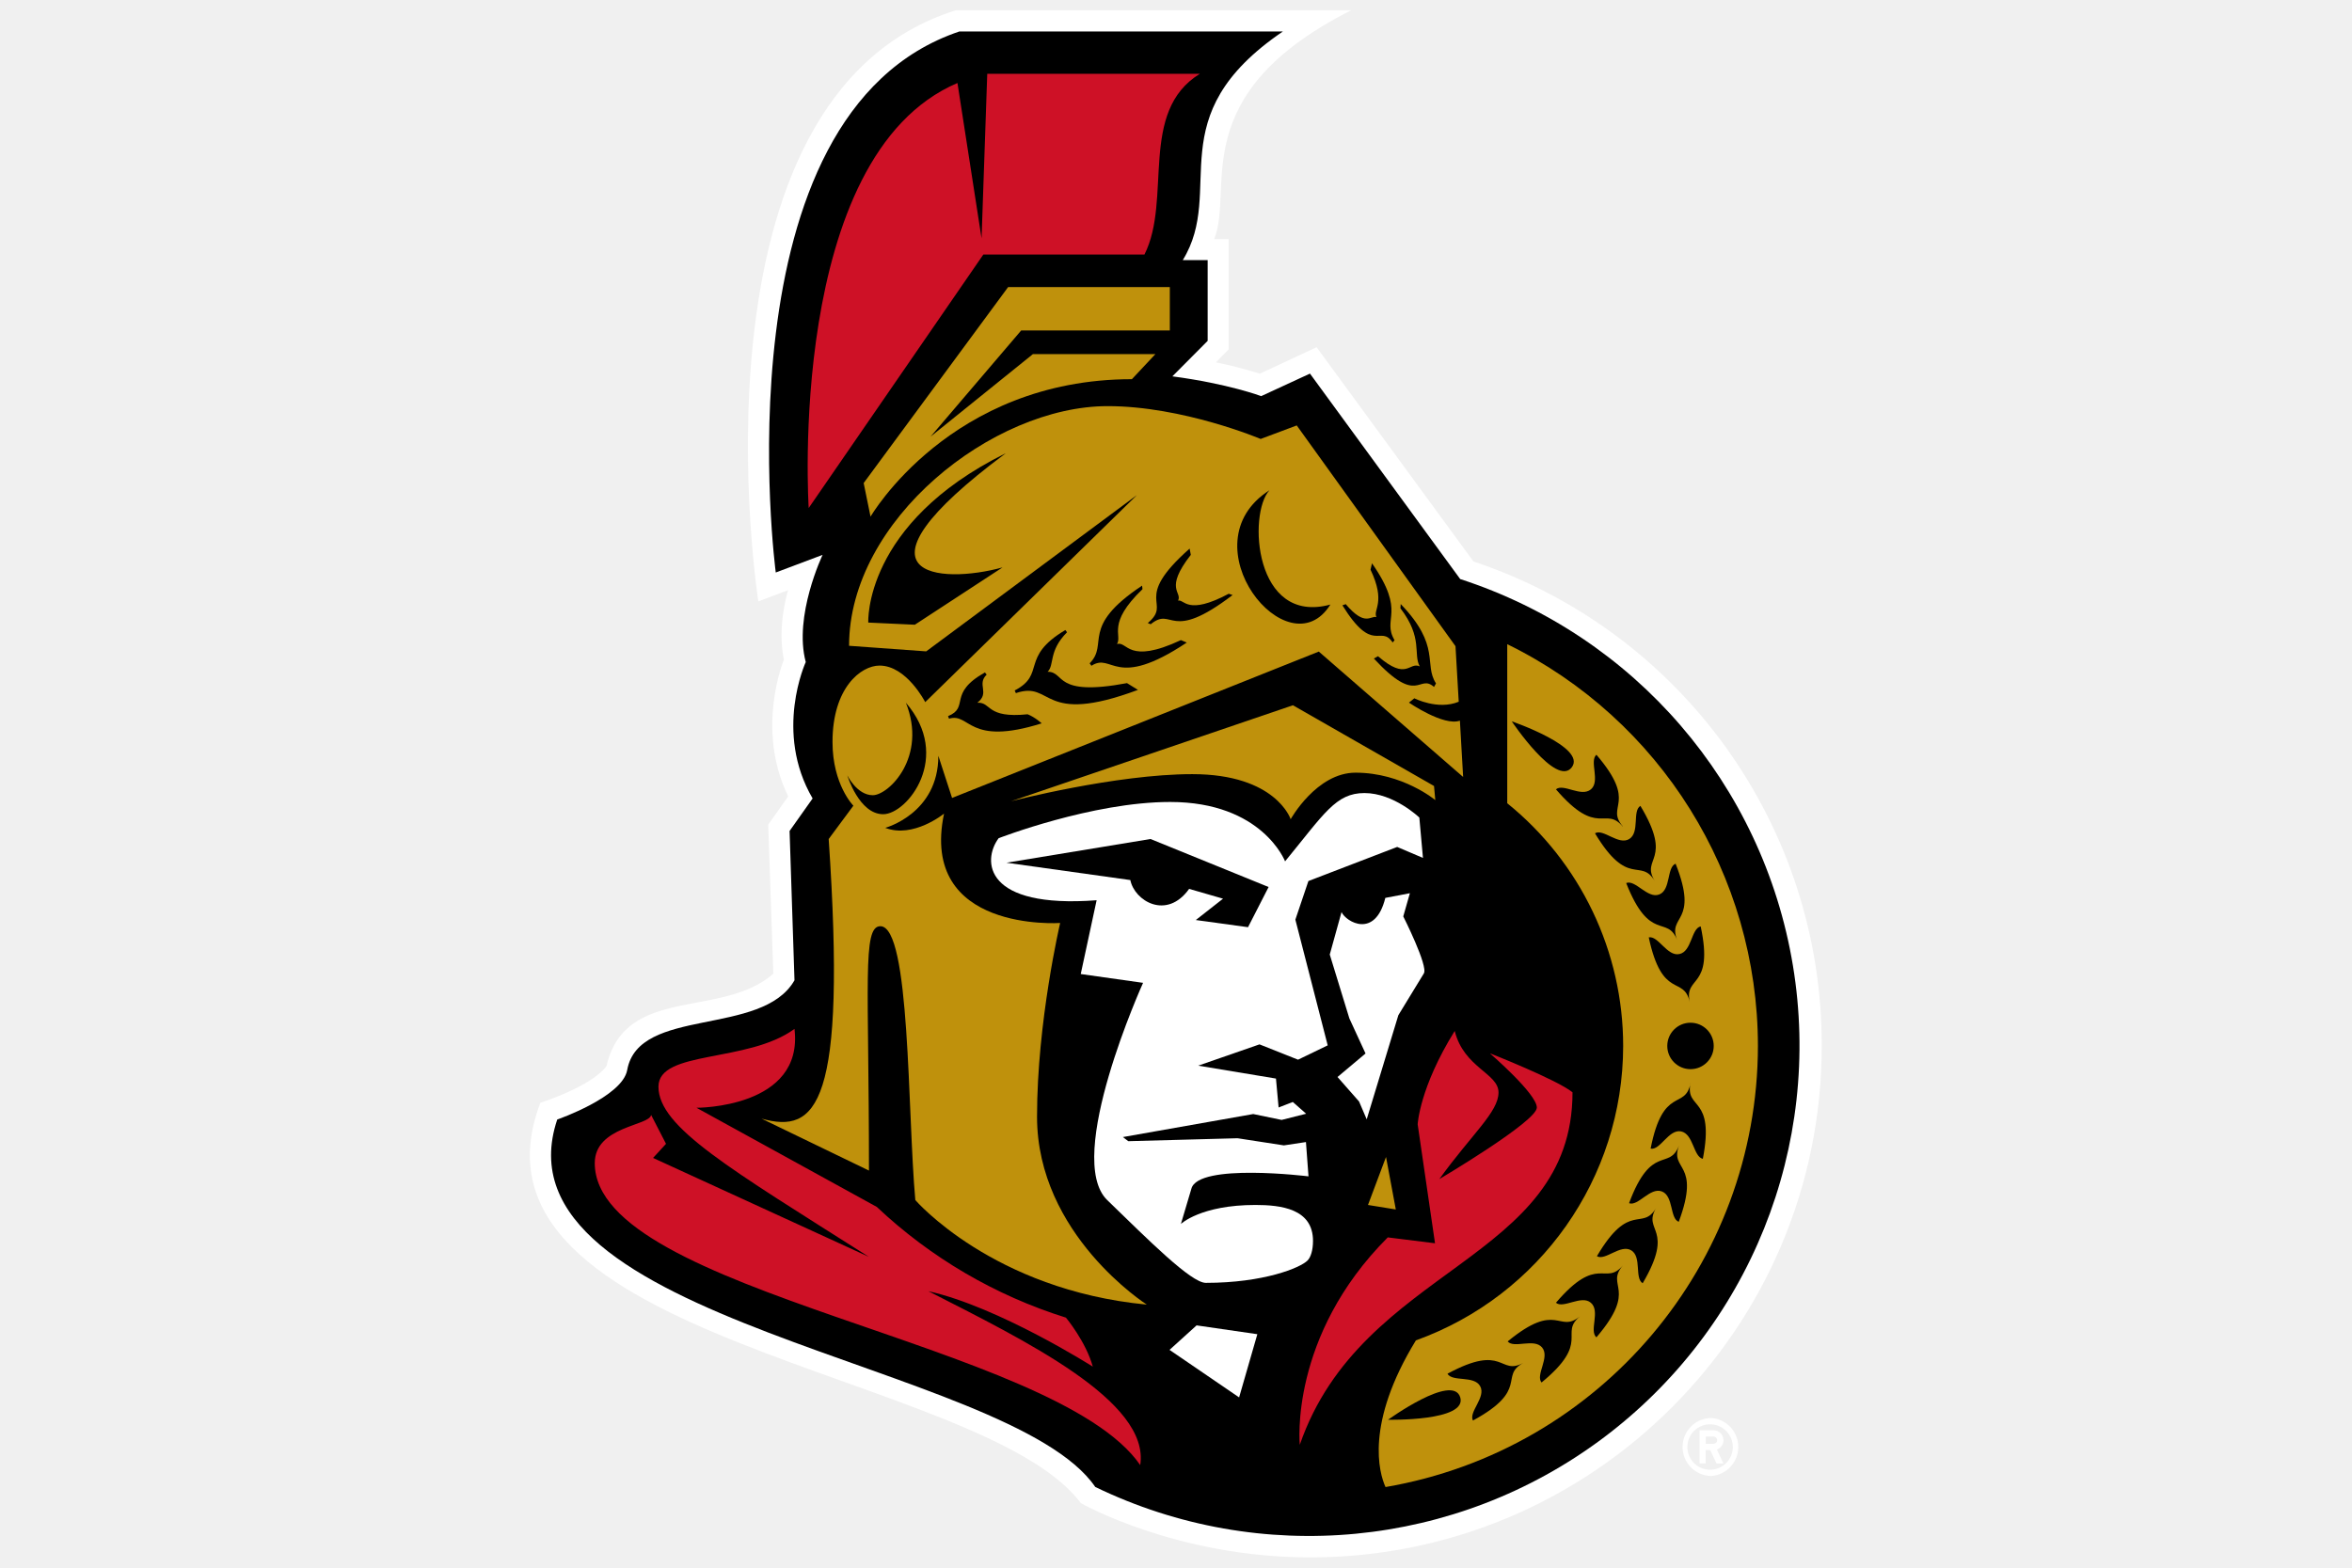
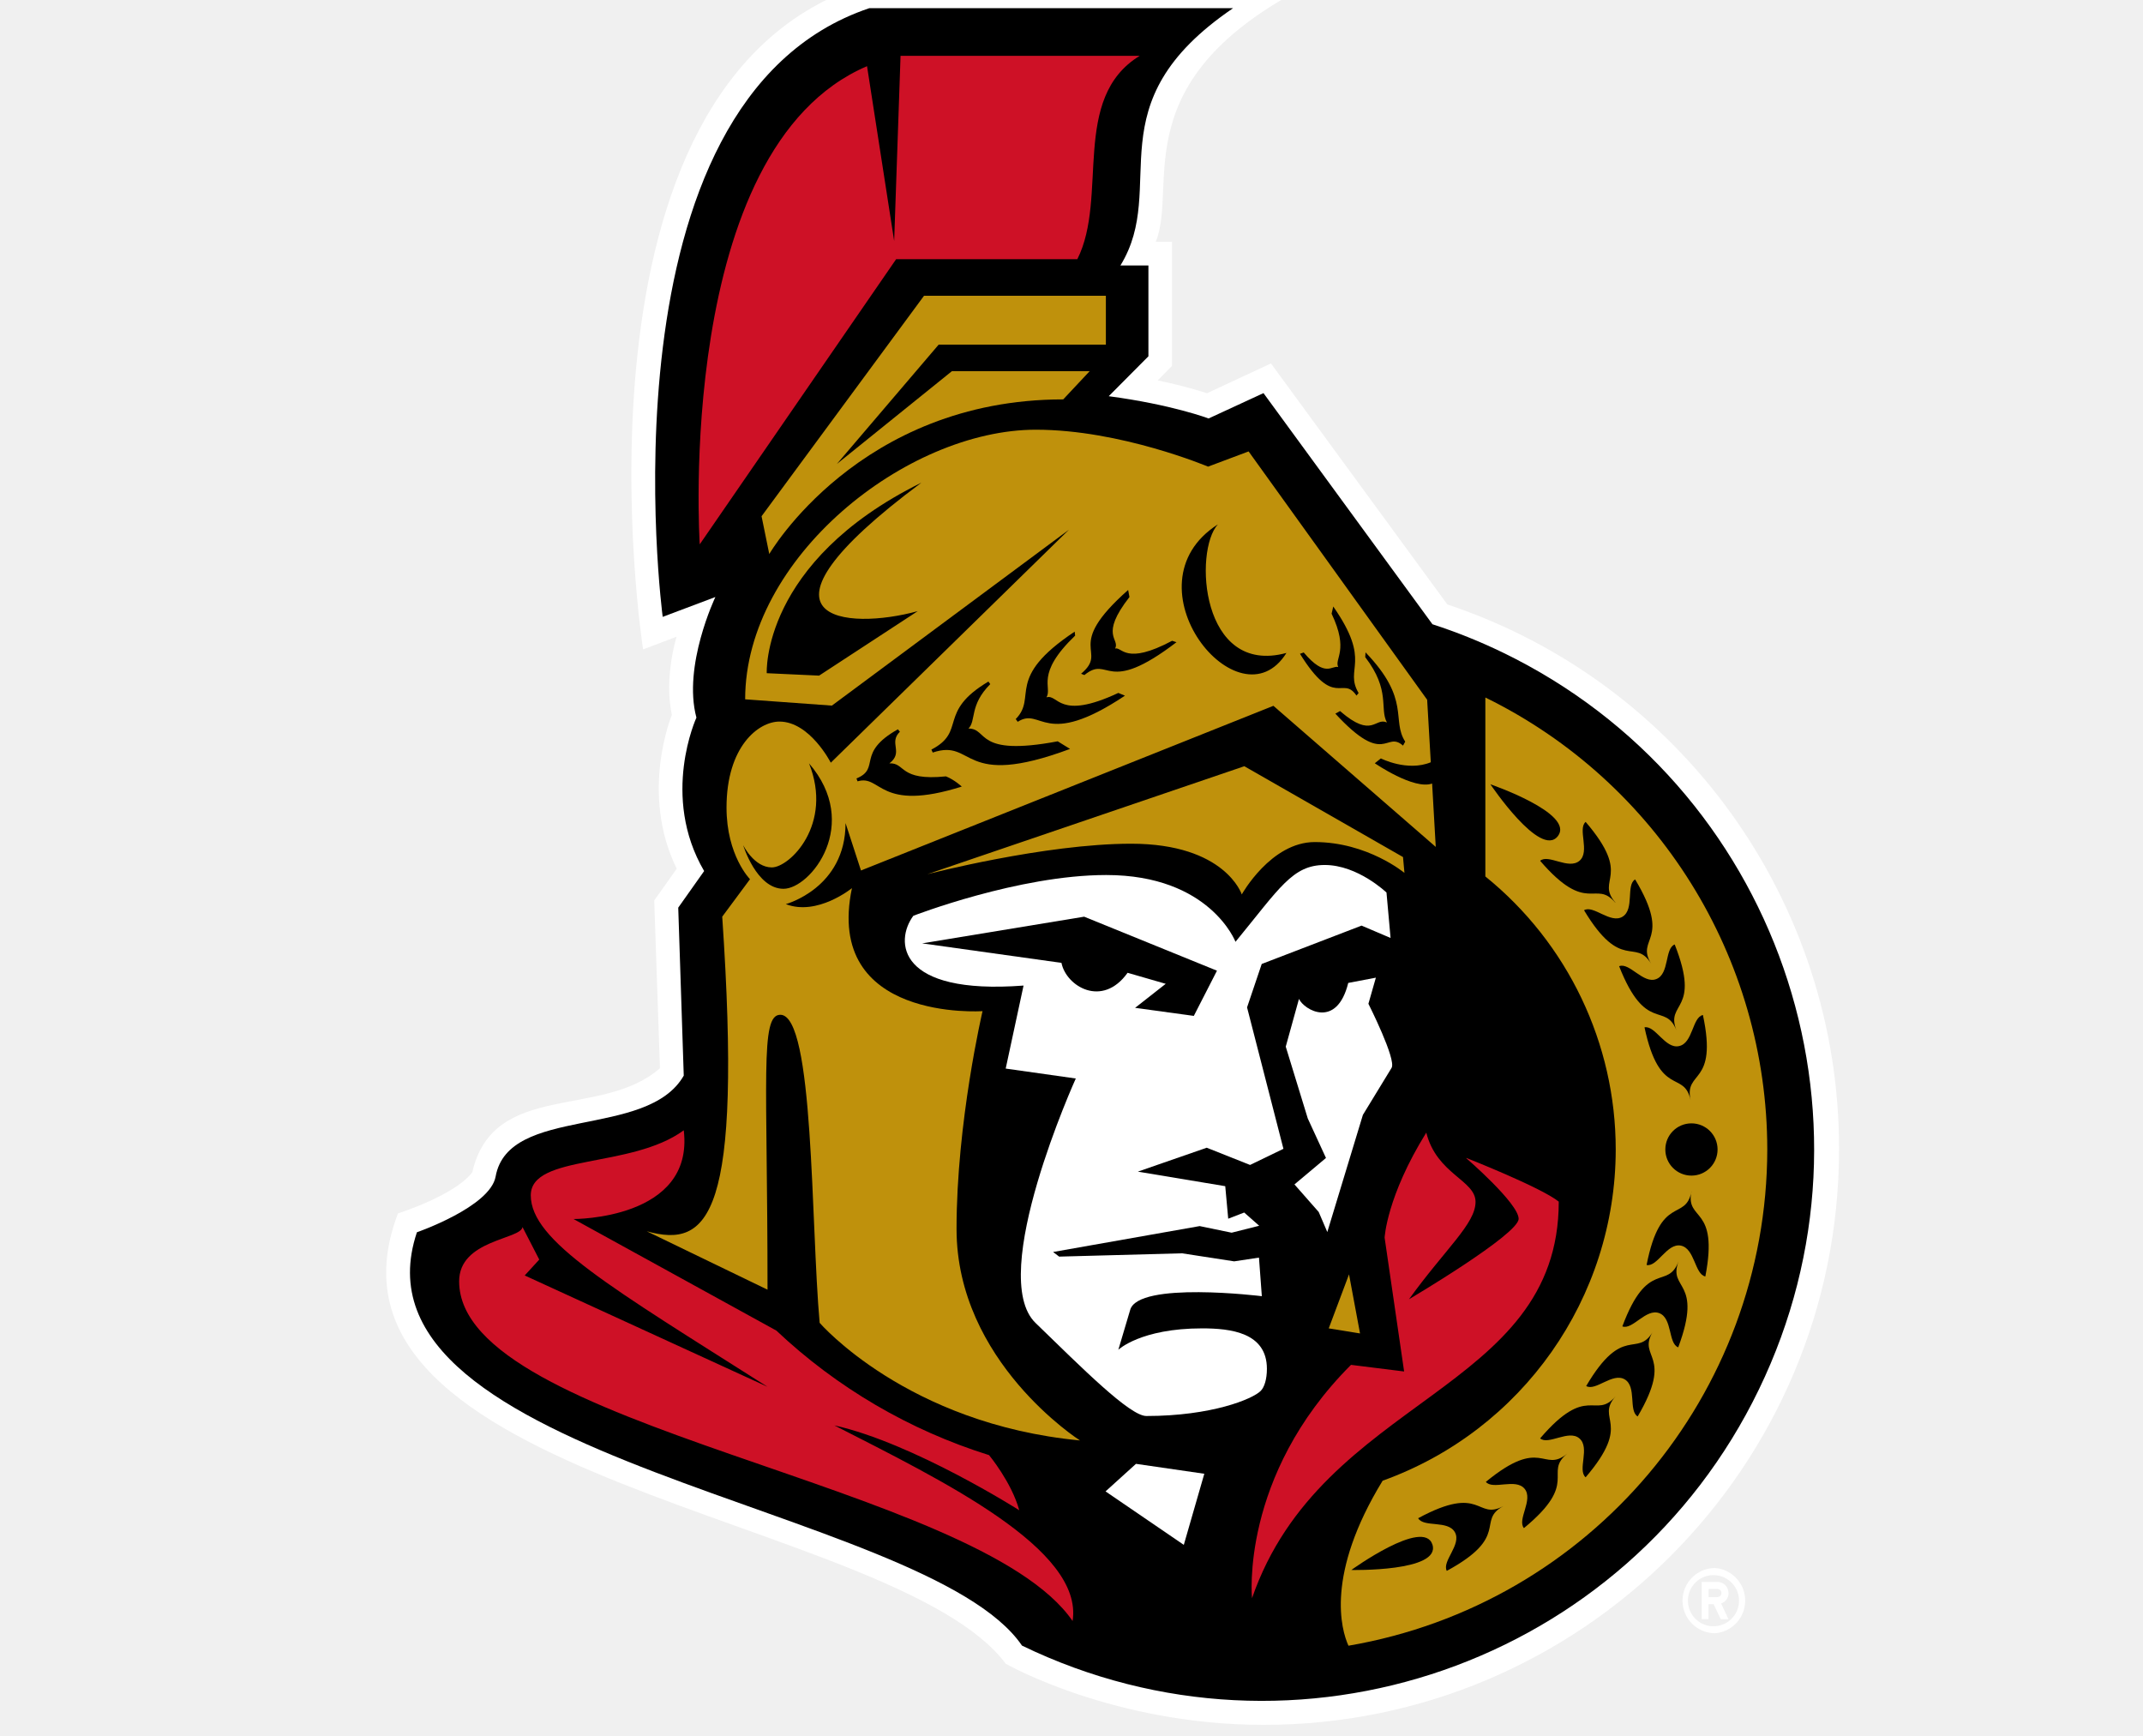
- <svg xmlns="http://www.w3.org/2000/svg" viewBox="0 0 24 16">
-   <path fill="#FFF" d="M15.035 5.73l-1.6-2.186-.58.27a4.34 4.34 0 0 0-.448-.116l.13-.132V2.44h-.147c.207-.516-.307-1.472 1.397-2.335H9.753C6.933.99 7.738 6.138 7.738 6.138l.304-.115s-.116.365-.043.71c0 0-.294.705.044 1.395l-.204.288.052 1.522c-.53.464-1.51.11-1.703.944-.158.21-.674.373-.674.373-.932 2.443 4.5 2.728 5.515 4.086 0 0 .97.554 2.34.554 2.88 0 5.22-2.34 5.22-5.22a5.2 5.2 0 0 0-3.555-4.945z" />
-   <path d="M14.9 5.91l-1.533-2.097-.498.23s-.333-.126-.906-.202l.36-.362v-.824h-.254c.443-.72-.256-1.465 1.022-2.334H9.79c-2.495.84-1.874 5.522-1.874 5.522l.478-.18s-.298.624-.172 1.094c0 0-.328.712.07 1.392l-.235.332.05 1.524c-.332.58-1.59.265-1.707.916-.05.275-.714.505-.714.505-.698 2.08 4.616 2.47 5.49 3.75A5.005 5.005 0 1 0 14.9 5.91z" />
-   <g fill="#CE1126">
-     <path d="M10.016 2.433L9.77.847c-1.752.748-1.518 4.338-1.518 4.338l1.782-2.587h1.644c.284-.563-.063-1.46.566-1.845h-2.17l-.058 1.68zM9.473 13.178c.718.16 1.678.77 1.678.77-.07-.255-.274-.5-.274-.5a4.98 4.98 0 0 1-1.93-1.13l-1.84-1.012s1.097.006 1-.805c-.476.35-1.388.214-1.388.59 0 .413.724.833 2.148 1.737l-2.203-1.01.132-.144-.152-.295c-.016.113-.575.115-.575.492 0 1.33 4.703 1.825 5.566 3.082.102-.653-1.184-1.275-2.16-1.774zM15.207 10.754s.475.41.475.55c0 .142-.995.73-.995.73.334-.462.604-.685.604-.884 0-.197-.352-.25-.447-.628-.36.58-.378.953-.378.953l.177 1.214-.482-.06c-1.01 1.01-.898 2.117-.898 2.117.635-1.837 2.783-1.863 2.783-3.598-.162-.13-.838-.396-.838-.396z" />
+ <svg xmlns="http://www.w3.org/2000/svg" version="1.1" id="Layer_1" x="0px" y="0px" width="435.031px" height="352.309px" viewBox="0 0 435.031 352.309" enable-background="new 0 0 435.031 352.309" xml:space="preserve">
+   <path fill="#FFFFFF" d="M293.809,122.684l-35.798-48.909l-12.977,6.041c-3.292-1.043-6.64-1.909-10.023-2.595l2.907-2.953V49.074  h-3.288c4.632-11.544-6.868-32.934,31.256-52.242H175.63c-63.094,19.801-45.083,134.981-45.083,134.981l6.802-2.573  c0,0-2.595,8.167-0.962,15.885c0,0-6.578,15.773,0.985,31.211l-4.564,6.444l1.164,34.053c-11.858,10.382-33.785,2.46-38.103,21.121  c-3.535,4.698-15.08,8.345-15.08,8.345c-20.852,54.659,100.682,61.036,123.391,91.42c0,0,21.703,12.395,52.354,12.395  c64.438,0,116.792-52.354,116.792-116.791c0.116-50.172-31.944-94.767-79.539-110.638H293.809z" />
+   <path d="M290.789,126.712l-34.3-46.917l-11.143,5.146c0,0-7.45-2.819-20.271-4.52l8.055-8.1V53.885h-5.683  c9.911-16.109-5.728-32.778,22.866-52.22h-73.856c-55.823,18.793-41.929,123.547-41.929,123.547l10.695-4.028  c0,0-6.667,13.961-3.849,24.478c0,0-7.339,15.93,1.566,31.145l-5.257,7.428l1.119,34.098c-7.428,12.977-35.574,5.929-38.192,20.494  c-1.119,6.152-15.975,11.3-15.975,11.3c-15.617,46.537,103.277,55.263,122.832,83.901c55.664,26.951,122.638,3.676,149.588-51.988  c26.952-55.663,3.676-122.637-51.987-149.588C300.446,130.213,295.674,128.295,290.789,126.712z" />
+   <g>
+     <path fill="#CE1126" d="M181.515,48.918l-5.505-35.485c-39.198,16.736-33.963,97.057-33.963,97.057l39.87-57.88h36.782   c6.355-12.596-1.409-32.666,12.664-41.28h-48.551L181.515,48.918L181.515,48.918z M169.366,289.324   c16.064,3.58,37.543,17.228,37.543,17.228c-1.566-5.705-6.13-11.187-6.13-11.187c-16.125-5.045-30.891-13.69-43.181-25.282   l-41.168-22.644c0,0,24.544,0.135,22.374-18.011c-10.65,7.831-31.055,4.789-31.055,13.201c0,9.24,16.198,18.637,48.058,38.863   l-49.289-22.597l2.953-3.224l-3.4-6.6c-0.358,2.529-12.865,2.573-12.865,11.009c0,29.757,105.224,40.832,124.533,68.956   c2.282-14.61-26.491-28.527-48.327-39.691L169.366,289.324z M297.656,235.09c0,0,10.628,9.174,10.628,12.306   c0,3.177-22.262,16.333-22.262,16.333c7.473-10.337,13.514-15.326,13.514-19.778c0-4.408-7.876-5.594-10-14.051   c-8.056,12.977-8.458,21.322-8.458,21.322l3.96,27.161l-10.784-1.343c-22.598,22.599-20.093,47.366-20.093,47.366   c14.209-41.101,62.267-41.682,62.267-80.5c-3.624-2.91-18.749-8.861-18.749-8.861L297.656,235.09z" />
  </g>
-   <g fill="#FFF">
-     <path d="M13.246 10.815l.302-.146-.33-1.283.133-.394.906-.348.263.112-.037-.412s-.26-.25-.56-.25c-.293 0-.41.21-.81.697 0 0-.232-.606-1.173-.606-.796 0-1.75.37-1.75.37-.17.23-.147.72 1 .633l-.162.753.636.09s-.81 1.788-.365 2.218c.42.407.855.844 1.005.844.592 0 .965-.154 1.038-.228.033-.033.056-.106.056-.2 0-.33-.33-.367-.588-.367-.558 0-.76.194-.76.194l.107-.36c.07-.265 1.195-.126 1.195-.126l-.026-.35-.225.034-.473-.073-1.115.03-.055-.042 1.33-.235.29.06.25-.063-.136-.12-.145.056-.027-.295-.793-.132.625-.217.39.155z" />
-     <path d="M14.388 9.116l-.252.048c-.104.42-.4.246-.447.145l-.12.433.2.652.165.358-.286.24.22.25.078.182.323-1.063.26-.426c.047-.073-.21-.582-.21-.582l.068-.238zM11.934 13.777l.71.485.186-.645-.62-.09zM17.465 14.472a.295.295 0 0 0 0 .592.297.297 0 0 0 0-.592zm0 .528a.232.232 0 1 1 0-.463.232.232 0 0 1 0 .463z" />
-     <path d="M17.586 14.7a.1.1 0 0 0-.1-.102h-.143v.338h.062V14.8h.046l.065.137h.07l-.067-.143a.1.1 0 0 0 .068-.095zm-.1.036h-.08v-.074h.08c.02 0 .036.017.036.037s-.015.036-.037.036z" />
+   <g>
+     <path fill="#FFFFFF" d="M253.782,236.455l6.756-3.268l-7.383-28.705l2.976-8.815l20.271-7.786l5.884,2.507l-0.828-9.218   c0,0-5.816-5.594-12.529-5.594c-6.555,0-9.174,4.698-18.123,15.594c0,0-5.189-13.558-26.243-13.558   c-17.81,0-39.155,8.277-39.155,8.277c-3.804,5.146-3.289,16.109,22.374,14.163l-3.625,16.848l14.23,2.014   c0,0-18.123,40.005-8.167,49.625c9.397,9.105,19.129,18.883,22.486,18.883c13.244,0,21.591-3.445,23.224-5.102   c0.739-0.737,1.253-2.371,1.253-4.474c0-7.384-7.383-8.212-13.155-8.212c-12.484,0-17.004,4.341-17.004,4.341l2.394-8.055   c1.565-5.93,26.736-2.818,26.736-2.818l-0.582-7.831l-5.034,0.76l-10.582-1.633l-24.947,0.671l-1.23-0.939l29.757-5.257   l6.488,1.341l5.594-1.408l-3.043-2.686l-3.245,1.253l-0.604-6.6l-17.742-2.954l13.983-4.854l8.727,3.468L253.782,236.455z" />
+     <path fill="#FFFFFF" d="M279.332,198.442l-5.638,1.074c-2.326,9.396-8.949,5.504-10.001,3.244l-2.685,9.688l4.475,14.588   l3.691,8.009l-6.398,5.37l4.922,5.594l1.746,4.071l7.226-23.783l5.817-9.53c1.052-1.634-4.698-13.022-4.698-13.022l1.521-5.324   L279.332,198.442z M224.427,302.726l15.886,10.852l4.162-14.432l-13.871-2.014L224.427,302.726z M348.177,318.276   c-3.658,0-6.623,2.965-6.623,6.623c0,3.657,2.965,6.622,6.623,6.622c3.657-0.301,6.379-3.509,6.078-7.168   C353.987,321.115,351.416,318.543,348.177,318.276z M348.177,330.089c-2.86,0.188-5.332-1.979-5.52-4.838   c-0.189-2.862,1.978-5.333,4.839-5.521c0.227-0.015,0.454-0.015,0.681,0c2.86,0.188,5.027,2.659,4.84,5.521   C352.845,327.849,350.775,329.919,348.177,330.089z" />
+     <path fill="#FFFFFF" d="M350.885,323.376c0.023-1.234-0.958-2.257-2.193-2.28c-0.014-0.001-0.029-0.001-0.045-0.001h-3.199v7.562   h1.387v-3.043h1.03l1.454,3.065h1.566l-1.5-3.199c0.911-0.309,1.524-1.164,1.521-2.127L350.885,323.376z M348.646,324.183h-1.79   v-1.656h1.79c0.447,0,0.805,0.381,0.805,0.827c0,0.448-0.334,0.807-0.827,0.807L348.646,324.183z" />
  </g>
-   <g fill="#BF910C">
-     <path d="M14.633 8.022l-1.44-.824-2.877.98s1.066-.277 1.85-.277c.855 0 1.004.46 1.004.46s.264-.475.662-.475c.48 0 .814.28.814.28l-.013-.143zM11.55 3.87l.24-.256h-1.25l-1.044.842.924-1.083h1.517V2.93h-1.65l-1.474 2 .07.343S9.696 3.87 11.55 3.87z" />
-     <path d="M10.582 11.396c0-.97.236-1.976.236-1.976s-1.44.1-1.185-1.116c0 0-.314.256-.6.145 0 0 .542-.145.542-.735l.14.43 3.742-1.494 1.473 1.28-.033-.575c-.165.06-.52-.184-.52-.184l.055-.044s.24.123.453.035l-.033-.567-1.62-2.253-.368.138s-.793-.335-1.562-.335c-1.175 0-2.638 1.162-2.638 2.446l.787.057 2.15-1.595-2.16 2.113s-.19-.373-.466-.373c-.19 0-.48.226-.48.78 0 .436.213.65.213.65l-.252.34c.185 2.73-.124 3.01-.685 2.854l1.096.53c0-1.913-.07-2.494.116-2.494.308 0 .276 1.9.357 2.795 0 0 .79.917 2.362 1.067 0 0-1.12-.713-1.12-1.918zM14.143 11.808l-.184.49.284.046zM15.38 6.576v1.622a3.186 3.186 0 0 1 1.183 2.477 3.197 3.197 0 0 1-2.115 3.005c-.52.85-.376 1.352-.31 1.497a4.573 4.573 0 0 0 3.8-4.502 4.57 4.57 0 0 0-2.557-4.1z" />
+   <g>
+     <path fill="#BF910C" d="M284.814,173.965l-32.218-18.436l-64.37,21.926c0,0,23.851-6.197,41.393-6.197   c19.128,0,22.462,10.292,22.462,10.292s5.908-10.628,14.812-10.628c10.739,0,18.212,6.266,18.212,6.266l-0.29-3.2V173.965z    M215.836,81.069l5.369-5.728h-27.966L169.88,94.18l20.673-24.23h33.94v-9.912h-36.917l-32.979,44.747l1.566,7.675   C156.165,112.46,174.355,81.069,215.836,81.069z" />
+     <path fill="#BF910C" d="M194.178,249.453c0-21.702,5.28-44.21,5.28-44.21s-32.218,2.237-26.513-24.969   c0,0-7.025,5.728-13.424,3.244c0,0,12.126-3.244,12.126-16.445l3.133,9.621l83.722-33.426l32.957,28.638l-0.738-12.864   c-3.691,1.342-11.635-4.117-11.635-4.117l1.231-0.984c0,0,5.369,2.752,10.135,0.783l-0.738-12.686L253.469,91.63l-8.233,3.088   c0,0-17.743-7.496-34.948-7.496c-26.289,0-59.021,25.999-59.021,54.726l17.608,1.275l48.104-35.686l-48.328,47.275   c0,0-4.251-8.345-10.426-8.345c-4.25,0-10.739,5.056-10.739,17.451c0,9.755,4.766,14.543,4.766,14.543l-5.639,7.607   c4.14,61.08-2.774,67.345-15.326,63.855l24.521,11.857c0-42.801-1.565-55.801,2.596-55.801c6.892,0,6.175,42.511,7.987,62.535   c0,0,17.676,20.516,52.847,23.872c0,0-25.058-15.952-25.058-42.913V249.453z M273.851,258.671l-4.117,10.964l6.354,1.028   L273.851,258.671z M301.528,141.613v36.29c16.735,13.53,26.463,33.898,26.467,55.42c-0.031,30.143-18.956,57.031-47.319,67.233   c-11.635,19.018-8.413,30.25-6.937,33.493c49.073-8.416,84.964-50.937,85.021-100.727c-0.024-38.983-22.212-74.561-57.21-91.732   L301.528,141.613z" />
  </g>
-   <path d="M11.61 7.04l-.11-.068c-.755.142-.626-.116-.81-.116.072-.07.006-.21.198-.403l-.017-.023c-.467.278-.195.45-.517.617l.012.027c.385-.13.244.34 1.246-.033z" />
-   <path d="M12.11 6.558l-.06-.025c-.545.255-.543.007-.652.04.056-.093-.107-.207.26-.56l-.004-.036c-.64.425-.334.59-.535.793l.018.025c.218-.14.234.255.973-.237zM10.63 7.383s-.066-.062-.144-.093c-.428.044-.365-.125-.513-.118.132-.102-.01-.184.095-.287l-.018-.022c-.384.216-.152.354-.376.446l.01.026c.217-.065.19.286.947.047zM9.243 7.17c.223.557-.176.946-.337.946s-.26-.202-.26-.202.12.396.366.396.71-.586.23-1.14z" />
-   <path d="M12.578 6.073l-.04-.013c-.425.226-.453.053-.517.07.046-.09-.145-.115.13-.467l-.012-.064c-.597.528-.17.545-.427.76l.03.012c.23-.188.185.2.838-.3zM10.26 4.627c-1.453.72-1.4 1.727-1.4 1.727l.475.022.895-.585c-.637.176-1.663.098.03-1.163zM13.576 6.17c-.78.213-.842-.928-.623-1.166-.86.55.195 1.854.623 1.165zM14.062 6.697l-.043.024c.453.49.455.15.614.29l.02-.036c-.128-.198.054-.38-.36-.81l-.003.043c.233.304.128.467.197.593-.11-.05-.13.152-.425-.103z" />
-   <path d="M14.21 6.558l.02-.024c-.133-.226.125-.276-.23-.785l-.015.065c.16.336.023.407.06.484-.06-.017-.115.102-.313-.132l-.034.012c.315.508.385.193.512.378zM17.25 11.057c-.055.276-.28.018-.407.666.098.02.184-.2.31-.176.128.025.126.26.223.28.125-.648-.18-.494-.127-.77z" />
-   <circle cx="17.25" cy="10.675" r=".237" />
-   <path d="M15.384 13.69c.063.077.27-.036.352.063.082.1-.07.28-.006.357.51-.42.174-.495.392-.675-.22.18-.228-.164-.738.256zM16.9 12.328c-.145.243-.27-.076-.605.493.085.05.24-.126.35-.06s.032.285.117.336c.335-.57-.006-.525.137-.768z" />
-   <path d="M15.877 13.296c.075.064.26-.083.356 0 .1.084-.02.288.057.353.43-.503.086-.52.27-.733-.184.213-.253-.123-.683.38zM16.824 9.567c.138.646.358.384.418.66-.06-.276.25-.127.112-.772-.097.02-.09.256-.217.282-.125.028-.216-.19-.313-.17zM16.275 8.504c.34.566.464.246.61.487-.147-.24.194-.2-.146-.766-.085.05-.004.27-.114.338s-.266-.11-.35-.058z" />
-   <path d="M16.594 9.013c.242.614.418.32.52.582-.103-.263.227-.166-.016-.78-.092.036-.047.268-.167.314-.118.047-.243-.153-.336-.117zM17.133 11.69c-.1.265-.28-.027-.51.59.092.035.214-.166.335-.12.12.045.08.276.172.31.23-.617-.096-.515.003-.78zM16.56 8.435c-.184-.214.16-.23-.27-.732-.075.064.042.27-.056.353-.1.084-.282-.064-.357 0 .43.5.5.165.682.38zM16.038 7.832c.157-.206-.612-.47-.612-.47s.454.676.612.47zM14.77 14.02c.05.087.272.015.334.128s-.12.262-.074.35c.58-.315.266-.453.514-.588-.248.134-.19-.205-.773.11z" />
-   <path d="M14.164 14.49s.813.018.736-.23c-.078-.246-.736.23-.736.23zM10.27 8.805l1.264.177c.042.212.37.412.6.09l.346.1-.278.218.533.073.21-.41-1.205-.49-1.47.242z" />
+   <path d="M217.179,151.994l-2.461-1.521c-16.892,3.177-14.006-2.595-18.123-2.595c1.611-1.567,0.134-4.699,4.43-9.017l-0.38-0.515  c-10.449,6.22-4.363,10.068-11.568,13.805l0.269,0.604c8.614-2.909,5.459,7.607,27.877-0.739L217.179,151.994z" />
+   <path d="M228.365,141.21l-1.342-0.56c-12.194,5.705-12.149,0.157-14.588,0.895c1.253-2.08-2.394-4.631,5.817-12.529l-0.09-0.806  c-14.318,9.509-7.472,13.201-11.969,17.743l0.403,0.559C211.473,143.38,211.831,152.218,228.365,141.21L228.365,141.21z   M195.252,159.669c0,0-1.477-1.388-3.222-2.081c-9.576,0.984-8.167-2.797-11.478-2.641c2.954-2.282-0.223-4.117,2.125-6.421  l-0.402-0.492c-8.592,4.833-3.401,7.92-8.413,9.979l0.224,0.582c4.855-1.454,4.251,6.399,21.188,1.052L195.252,159.669z   M164.219,154.903c4.989,12.462-3.938,21.166-7.54,21.166s-5.817-4.52-5.817-4.52s2.685,8.86,8.188,8.86  c5.504,0,15.885-13.111,5.146-25.506H164.219z" />
+   <path d="M238.836,130.359l-0.895-0.291c-9.509,5.057-10.135,1.186-11.568,1.566c1.031-2.014-3.243-2.573,2.91-10.449l-0.269-1.431  c-13.358,11.813-3.804,12.193-9.554,17.003l0.671,0.269c5.146-4.207,4.14,4.475,18.749-6.712L238.836,130.359z M186.974,98.006  c-32.509,16.109-31.323,38.639-31.323,38.639l10.627,0.493l20.025-13.089c-14.252,3.938-37.208,2.193,0.67-26.021V98.006z   M261.166,132.529c-17.452,4.766-18.84-20.763-13.939-26.087c-19.242,12.305,4.363,41.481,13.939,26.065V132.529z M272.039,144.32  l-0.963,0.537c10.136,10.963,10.181,3.356,13.738,6.488l0.447-0.806c-2.863-4.43,1.208-8.501-8.055-18.122l-0.067,0.962  c5.214,6.802,2.864,10.449,4.408,13.268c-2.462-1.119-2.908,3.4-9.509-2.305V144.32z" />
+   <path d="M275.351,141.21l0.447-0.537c-2.976-5.057,2.797-6.175-5.146-17.563l-0.336,1.454c3.58,7.518,0.516,9.106,1.343,10.829  c-1.343-0.38-2.572,2.282-7.003-2.954l-0.761,0.269c7.048,11.366,8.614,4.318,11.456,8.458V141.21z M343.366,241.869  c-1.23,6.176-6.265,0.402-9.106,14.9c2.192,0.448,4.117-4.474,6.936-3.938c2.864,0.56,2.819,5.817,4.99,6.266  c2.797-14.499-4.027-11.053-2.841-17.229H343.366z" />
+   <circle cx="343.366" cy="233.323" r="5.303" />
+   <path d="M301.617,300.78c1.409,1.723,6.041-0.806,7.875,1.409c1.835,2.238-1.565,6.266-0.133,7.987  c11.409-9.396,3.892-11.074,8.77-15.102c-4.923,4.027-5.102-3.67-16.512,5.728V300.78z M335.536,270.307  c-3.244,5.437-6.041-1.701-13.537,11.03c1.902,1.118,5.37-2.819,7.831-1.343c2.462,1.478,0.717,6.376,2.618,7.518  c7.495-12.753-0.134-11.746,3.065-17.184L335.536,270.307z" />
+   <path d="M312.646,291.964c1.679,1.433,5.817-1.856,7.966,0c2.237,1.88-0.447,6.443,1.274,7.898  c9.622-11.255,1.925-11.635,6.042-16.399C323.812,288.228,322.268,280.71,312.646,291.964z M333.835,208.533  c3.089,14.453,8.01,8.591,9.353,14.766c-1.343-6.175,5.594-2.841,2.506-17.271c-2.17,0.446-2.013,5.727-4.855,6.309  C338.042,212.963,336.006,208.085,333.835,208.533z M321.553,184.749c7.606,12.664,10.381,5.504,13.646,10.896  c-3.288-5.369,4.342-4.475-3.266-17.138c-1.902,1.119-0.09,6.041-2.551,7.562s-5.951-2.461-7.83-1.298V184.749z" />
+   <path d="M328.69,196.137c5.413,13.737,9.352,7.16,11.634,13.022c-2.306-5.885,5.078-3.714-0.358-17.452  c-2.058,0.806-1.052,5.996-3.736,7.025c-2.641,1.052-5.438-3.424-7.518-2.617L328.69,196.137z M340.749,256.031  c-2.237,5.93-6.265-0.604-11.411,13.201c2.059,0.783,4.789-3.714,7.495-2.686c2.685,1.008,1.79,6.176,3.85,6.937  C345.827,259.68,338.534,261.961,340.749,256.031z M327.929,183.205c-4.117-4.788,3.58-5.146-6.042-16.377  c-1.678,1.432,0.94,6.041-1.252,7.897c-2.237,1.88-6.31-1.432-7.988,0c9.621,11.187,11.188,3.692,15.26,8.502L327.929,183.205z   M316.249,169.714c3.514-4.609-13.692-10.516-13.692-10.516S312.714,174.323,316.249,169.714z M287.879,308.162  c1.119,1.947,6.086,0.336,7.474,2.865c1.387,2.527-2.685,5.861-1.656,7.83c12.977-7.047,5.952-10.136,11.5-13.156  c-5.548,2.998-4.25-4.586-17.295,2.461H287.879z" />
+   <path d="M274.321,318.678c0,0,18.189,0.403,16.468-5.146C289.043,308.03,274.321,318.678,274.321,318.678z M187.197,191.484  l28.281,3.96c0.94,4.743,8.278,9.218,13.424,2.014l7.741,2.237l-6.22,4.878l11.925,1.634l4.698-9.174l-26.96-10.963L187.197,191.484  z" />
</svg>
